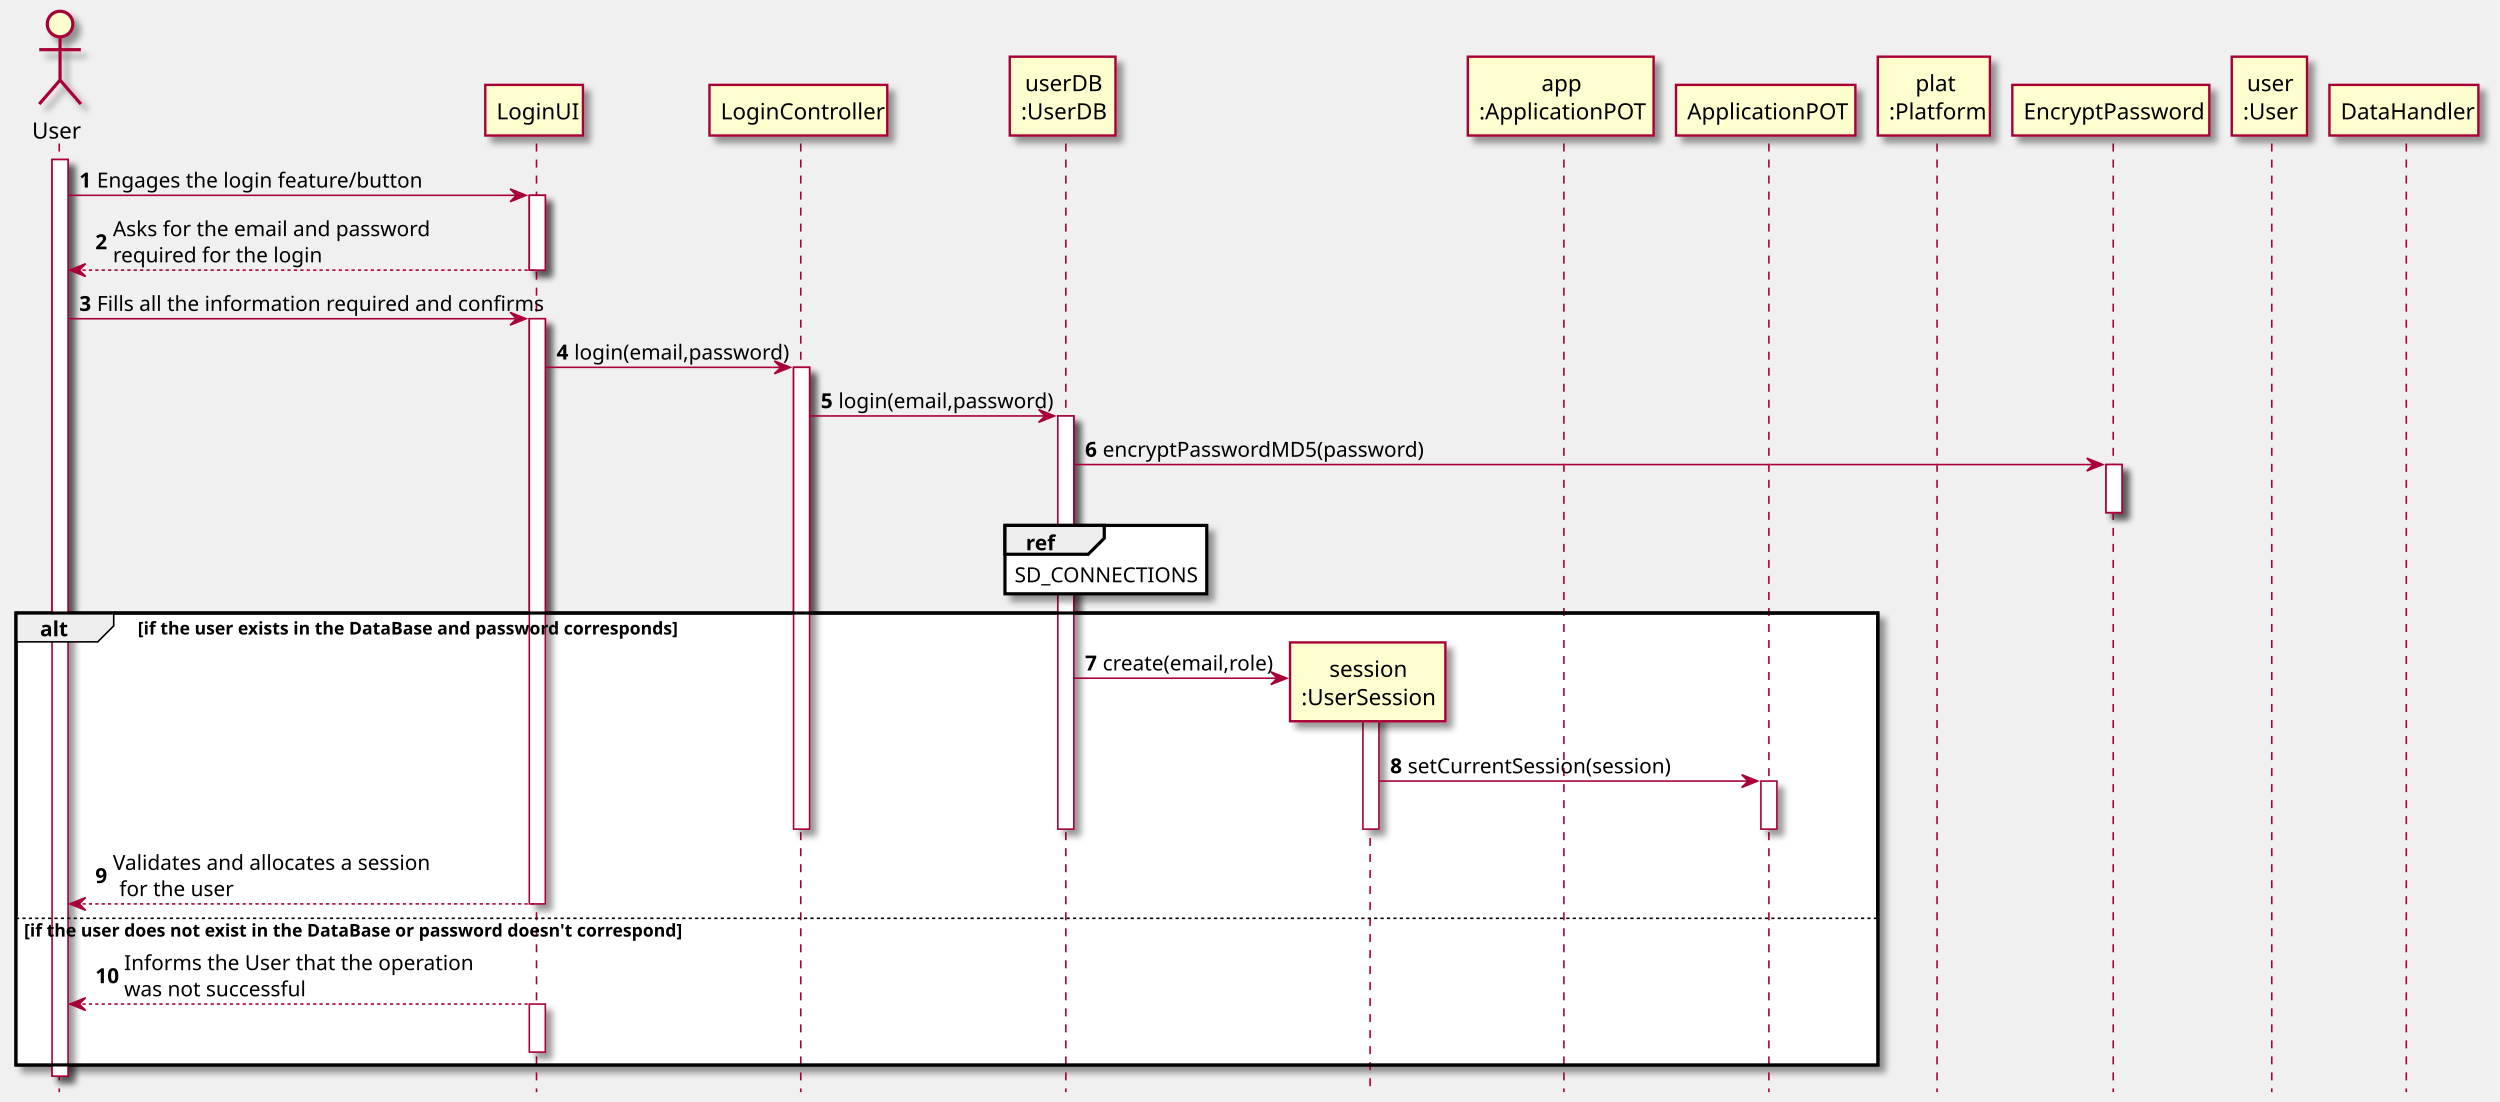
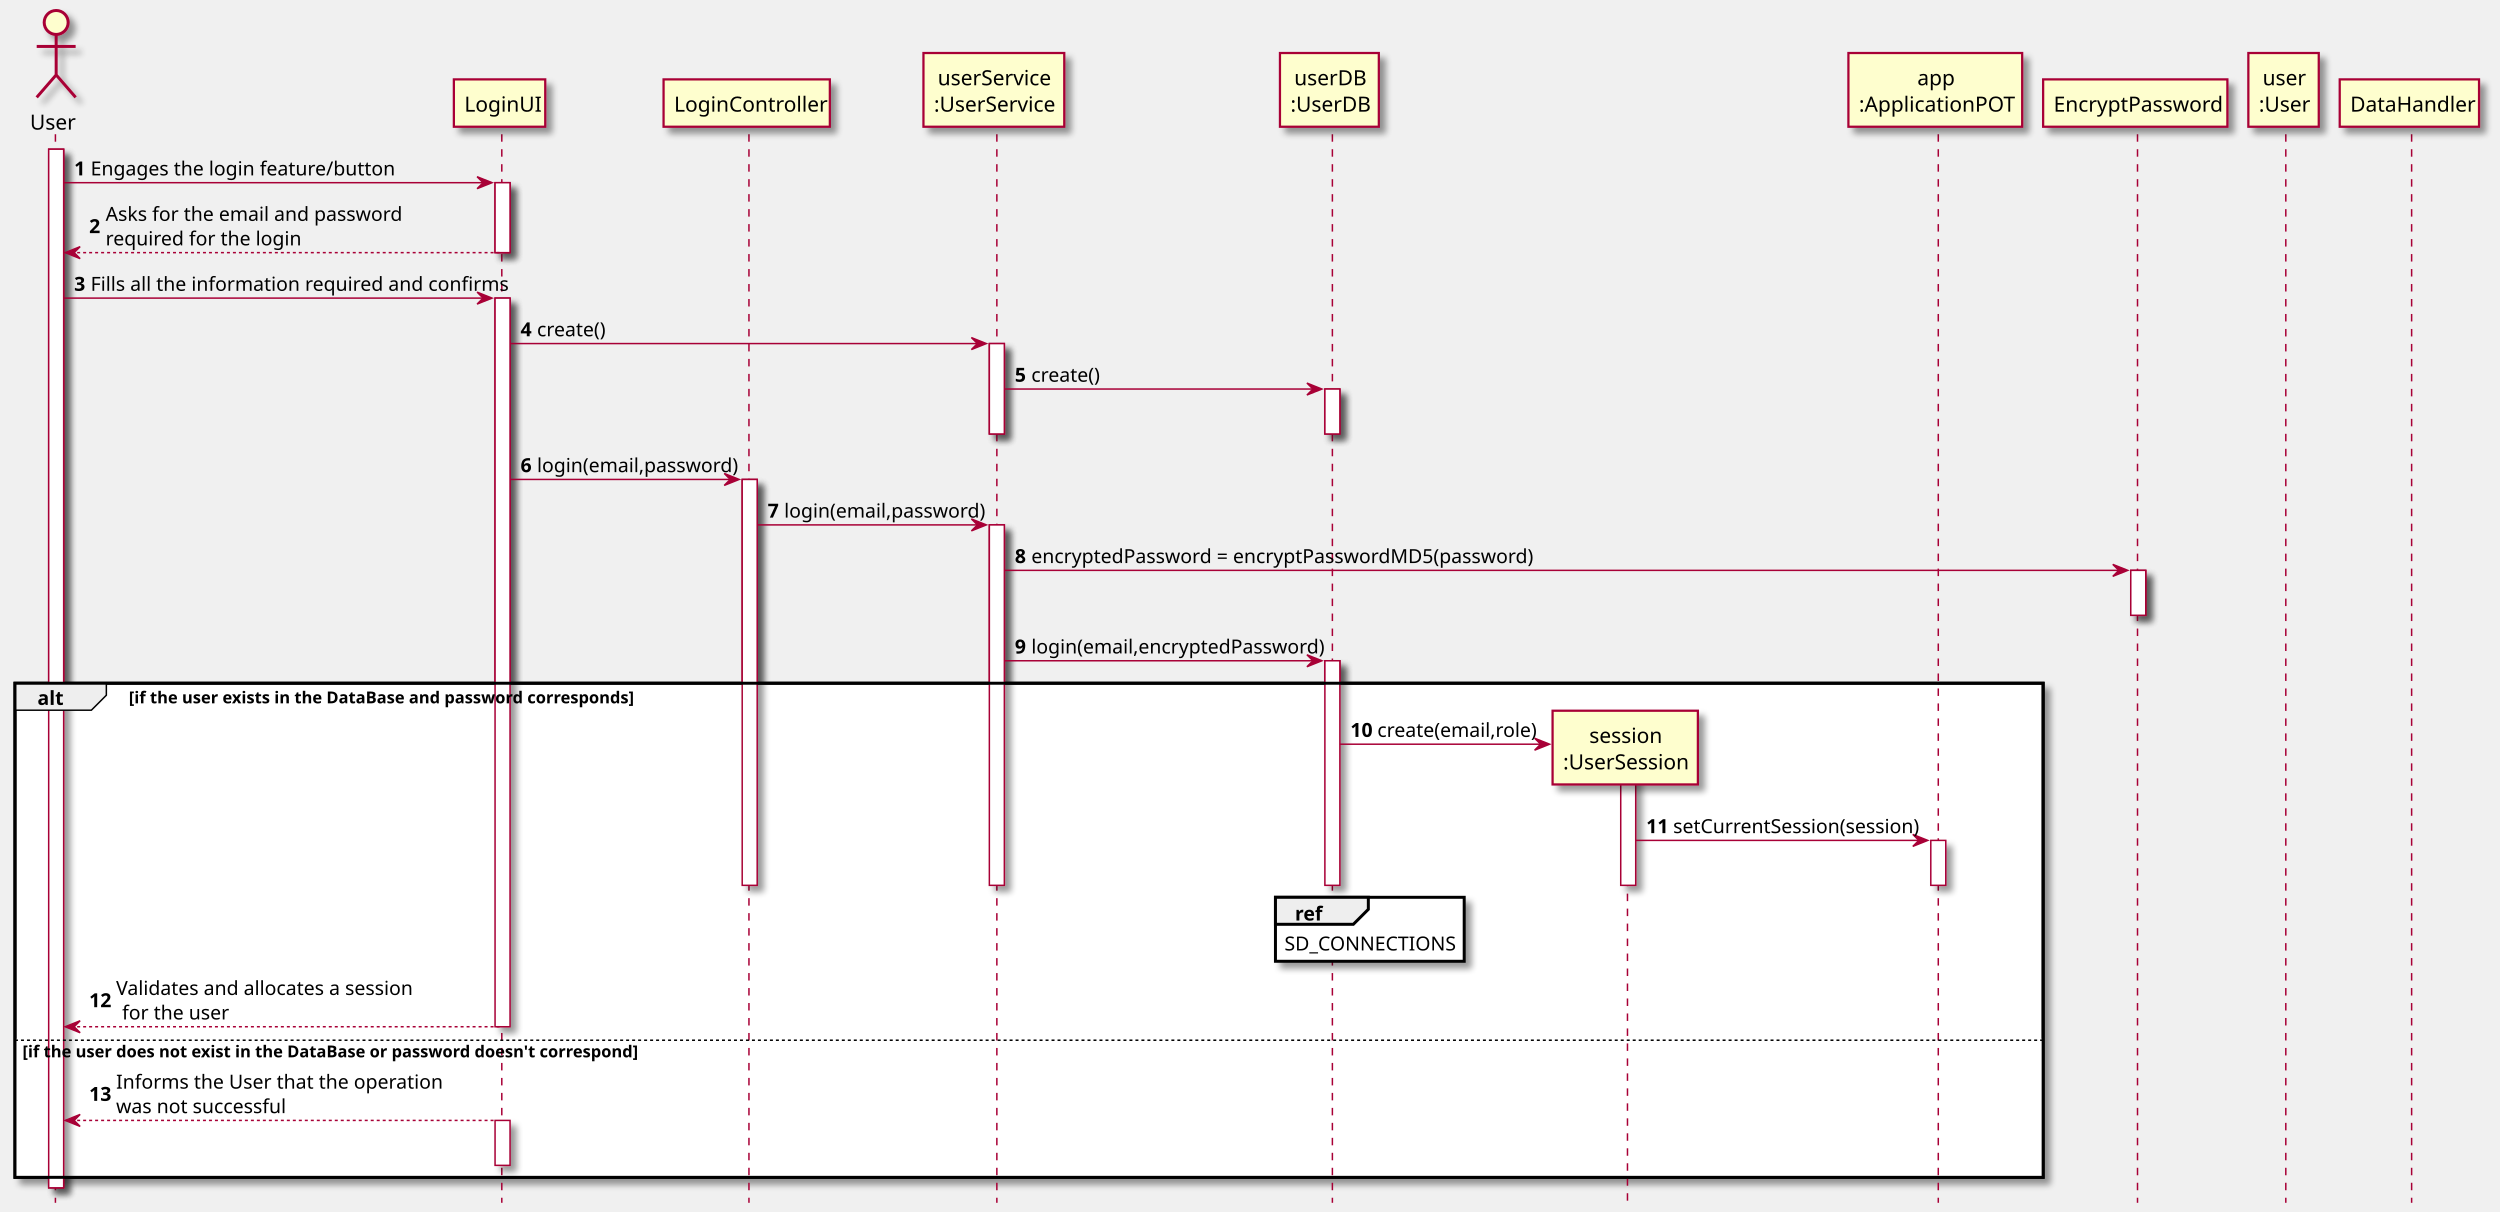
- <svg xmlns="http://www.w3.org/2000/svg" contentScriptType="application/ecmascript" contentStyleType="text/css" height="688px" preserveAspectRatio="none" style="width:1561px;height:688px;" version="1.1" viewBox="0 0 1561 688" width="1561px" zoomAndPan="magnify">
+ <svg xmlns="http://www.w3.org/2000/svg" contentScriptType="application/ecmascript" contentStyleType="text/css" height="809px" preserveAspectRatio="none" style="width:1669px;height:809px;" version="1.1" viewBox="0 0 1669 809" width="1669px" zoomAndPan="magnify">
  <defs>
-     <filter height="300%" id="fflnoxjruov87" width="300%" x="-1" y="-1">
+     <filter height="300%" id="fofkat9wcy8og" width="300%" x="-1" y="-1">
      <feGaussianBlur result="blurOut" stdDeviation="2.0" />
      <feColorMatrix in="blurOut" result="blurOut2" type="matrix" values="0 0 0 0 0 0 0 0 0 0 0 0 0 0 0 0 0 0 .4 0" />
      <feOffset dx="4.0" dy="4.0" in="blurOut2" result="blurOut3" />
      <feBlend in="SourceGraphic" in2="blurOut3" mode="normal" />
    </filter>
  </defs>
  <g>
-     <rect fill="#FFFFFF" filter="url(#fflnoxjruov87)" height="572.328" style="stroke:#A80036;stroke-width:1.0;" width="10" x="32.5" y="99.609" />
-     <rect fill="#FFFFFF" filter="url(#fflnoxjruov87)" height="46.703" style="stroke:#A80036;stroke-width:1.0;" width="10" x="330.5" y="121.961" />
-     <rect fill="#FFFFFF" filter="url(#fflnoxjruov87)" height="365.383" style="stroke:#A80036;stroke-width:1.0;" width="10" x="330.5" y="199.016" />
-     <rect fill="#FFFFFF" filter="url(#fflnoxjruov87)" height="30" style="stroke:#A80036;stroke-width:1.0;" width="10" x="330.5" y="626.938" />
-     <rect fill="#FFFFFF" filter="url(#fflnoxjruov87)" height="288.328" style="stroke:#A80036;stroke-width:1.0;" width="10" x="495.5" y="229.367" />
-     <rect fill="#FFFFFF" filter="url(#fflnoxjruov87)" height="257.977" style="stroke:#A80036;stroke-width:1.0;" width="10" x="660.5" y="259.719" />
-     <rect fill="#FFFFFF" filter="url(#fflnoxjruov87)" height="84.219" style="stroke:#A80036;stroke-width:1.0;" width="10" x="851" y="433.477" />
-     <rect fill="#FFFFFF" filter="url(#fflnoxjruov87)" height="30" style="stroke:#A80036;stroke-width:1.0;" width="10" x="1099.5" y="487.695" />
-     <rect fill="#FFFFFF" filter="url(#fflnoxjruov87)" height="30" style="stroke:#A80036;stroke-width:1.0;" width="10" x="1315" y="290.07" />
-     <rect fill="#FFFFFF" filter="url(#fflnoxjruov87)" height="282.164" style="stroke:#000000;stroke-width:2.0;" width="1162.5" x="10" y="382.773" />
-     <rect fill="#FFFFFF" height="92.539" style="stroke:none;stroke-width:1.0;" width="1162.5" x="10" y="572.398" />
-     <line style="stroke:#A80036;stroke-width:1.0;stroke-dasharray:5.0,5.0;" x1="37" x2="37" y1="89.609" y2="681.938" />
-     <line style="stroke:#A80036;stroke-width:1.0;stroke-dasharray:5.0,5.0;" x1="335" x2="335" y1="89.609" y2="681.938" />
-     <line style="stroke:#A80036;stroke-width:1.0;stroke-dasharray:5.0,5.0;" x1="500" x2="500" y1="89.609" y2="681.938" />
-     <line style="stroke:#A80036;stroke-width:1.0;stroke-dasharray:5.0,5.0;" x1="665.5" x2="665.5" y1="89.609" y2="681.938" />
-     <line style="stroke:#A80036;stroke-width:1.0;stroke-dasharray:5.0,5.0;" x1="855.5" x2="855.5" y1="443.234" y2="681.938" />
-     <line style="stroke:#A80036;stroke-width:1.0;stroke-dasharray:5.0,5.0;" x1="976.5" x2="976.5" y1="89.609" y2="681.938" />
-     <line style="stroke:#A80036;stroke-width:1.0;stroke-dasharray:5.0,5.0;" x1="1104.5" x2="1104.5" y1="89.609" y2="681.938" />
-     <line style="stroke:#A80036;stroke-width:1.0;stroke-dasharray:5.0,5.0;" x1="1209.5" x2="1209.5" y1="89.609" y2="681.938" />
-     <line style="stroke:#A80036;stroke-width:1.0;stroke-dasharray:5.0,5.0;" x1="1319.5" x2="1319.5" y1="89.609" y2="681.938" />
-     <line style="stroke:#A80036;stroke-width:1.0;stroke-dasharray:5.0,5.0;" x1="1418.5" x2="1418.5" y1="89.609" y2="681.938" />
-     <line style="stroke:#A80036;stroke-width:1.0;stroke-dasharray:5.0,5.0;" x1="1502.5" x2="1502.5" y1="89.609" y2="681.938" />
+     <rect fill="#FFFFFF" filter="url(#fofkat9wcy8og)" height="693.383" style="stroke:#A80036;stroke-width:1.0;" width="10" x="32.5" y="99.609" />
+     <rect fill="#FFFFFF" filter="url(#fofkat9wcy8og)" height="46.703" style="stroke:#A80036;stroke-width:1.0;" width="10" x="330.5" y="121.961" />
+     <rect fill="#FFFFFF" filter="url(#fofkat9wcy8og)" height="486.438" style="stroke:#A80036;stroke-width:1.0;" width="10" x="330.5" y="199.016" />
+     <rect fill="#FFFFFF" filter="url(#fofkat9wcy8og)" height="30" style="stroke:#A80036;stroke-width:1.0;" width="10" x="330.5" y="747.992" />
+     <rect fill="#FFFFFF" filter="url(#fofkat9wcy8og)" height="270.977" style="stroke:#A80036;stroke-width:1.0;" width="10" x="495.5" y="320.07" />
+     <rect fill="#FFFFFF" filter="url(#fofkat9wcy8og)" height="60.352" style="stroke:#A80036;stroke-width:1.0;" width="10" x="660.5" y="229.367" />
+     <rect fill="#FFFFFF" filter="url(#fofkat9wcy8og)" height="240.625" style="stroke:#A80036;stroke-width:1.0;" width="10" x="660.5" y="350.422" />
+     <rect fill="#FFFFFF" filter="url(#fofkat9wcy8og)" height="30" style="stroke:#A80036;stroke-width:1.0;" width="10" x="884.5" y="259.719" />
+     <rect fill="#FFFFFF" filter="url(#fofkat9wcy8og)" height="149.922" style="stroke:#A80036;stroke-width:1.0;" width="10" x="884.5" y="441.125" />
+     <rect fill="#FFFFFF" filter="url(#fofkat9wcy8og)" height="84.219" style="stroke:#A80036;stroke-width:1.0;" width="10" x="1082" y="506.828" />
+     <rect fill="#FFFFFF" filter="url(#fofkat9wcy8og)" height="30" style="stroke:#A80036;stroke-width:1.0;" width="10" x="1289" y="561.047" />
+     <rect fill="#FFFFFF" filter="url(#fofkat9wcy8og)" height="30" style="stroke:#A80036;stroke-width:1.0;" width="10" x="1422.5" y="380.773" />
+     <rect fill="#FFFFFF" filter="url(#fofkat9wcy8og)" height="329.867" style="stroke:#000000;stroke-width:2.0;" width="1354" x="10" y="456.125" />
+     <rect fill="#FFFFFF" height="92.539" style="stroke:none;stroke-width:1.0;" width="1354" x="10" y="693.453" />
+     <line style="stroke:#A80036;stroke-width:1.0;stroke-dasharray:5.0,5.0;" x1="37" x2="37" y1="89.609" y2="802.992" />
+     <line style="stroke:#A80036;stroke-width:1.0;stroke-dasharray:5.0,5.0;" x1="335" x2="335" y1="89.609" y2="802.992" />
+     <line style="stroke:#A80036;stroke-width:1.0;stroke-dasharray:5.0,5.0;" x1="500" x2="500" y1="89.609" y2="802.992" />
+     <line style="stroke:#A80036;stroke-width:1.0;stroke-dasharray:5.0,5.0;" x1="665.5" x2="665.5" y1="89.609" y2="802.992" />
+     <line style="stroke:#A80036;stroke-width:1.0;stroke-dasharray:5.0,5.0;" x1="889.5" x2="889.5" y1="89.609" y2="802.992" />
+     <line style="stroke:#A80036;stroke-width:1.0;stroke-dasharray:5.0,5.0;" x1="1086.5" x2="1086.5" y1="516.586" y2="802.992" />
+     <line style="stroke:#A80036;stroke-width:1.0;stroke-dasharray:5.0,5.0;" x1="1294" x2="1294" y1="89.609" y2="802.992" />
+     <line style="stroke:#A80036;stroke-width:1.0;stroke-dasharray:5.0,5.0;" x1="1427" x2="1427" y1="89.609" y2="802.992" />
+     <line style="stroke:#A80036;stroke-width:1.0;stroke-dasharray:5.0,5.0;" x1="1526" x2="1526" y1="89.609" y2="802.992" />
+     <line style="stroke:#A80036;stroke-width:1.0;stroke-dasharray:5.0,5.0;" x1="1610" x2="1610" y1="89.609" y2="802.992" />
    <text fill="#000000" font-family="sans-serif" font-size="14" lengthAdjust="spacingAndGlyphs" textLength="29" x="20" y="86.533">User</text>
-     <ellipse cx="37.5" cy="15" fill="#FEFECE" filter="url(#fflnoxjruov87)" rx="8" ry="8" style="stroke:#A80036;stroke-width:2.0;" />
-     <path d="M37.5,23 L37.5,50 M24.5,31 L50.5,31 M37.5,50 L24.5,65 M37.5,50 L50.5,65 " fill="none" filter="url(#fflnoxjruov87)" style="stroke:#A80036;stroke-width:2.0;" />
-     <rect fill="#FEFECE" filter="url(#fflnoxjruov87)" height="31.609" style="stroke:#A80036;stroke-width:1.5;" width="61" x="303" y="53" />
+     <ellipse cx="37.5" cy="15" fill="#FEFECE" filter="url(#fofkat9wcy8og)" rx="8" ry="8" style="stroke:#A80036;stroke-width:2.0;" />
+     <path d="M37.5,23 L37.5,50 M24.5,31 L50.5,31 M37.5,50 L24.5,65 M37.5,50 L50.5,65 " fill="none" filter="url(#fofkat9wcy8og)" style="stroke:#A80036;stroke-width:2.0;" />
+     <rect fill="#FEFECE" filter="url(#fofkat9wcy8og)" height="31.609" style="stroke:#A80036;stroke-width:1.5;" width="61" x="303" y="53" />
    <text fill="#000000" font-family="sans-serif" font-size="14" lengthAdjust="spacingAndGlyphs" textLength="47" x="310" y="74.533">LoginUI</text>
-     <rect fill="#FEFECE" filter="url(#fflnoxjruov87)" height="31.609" style="stroke:#A80036;stroke-width:1.5;" width="111" x="443" y="53" />
+     <rect fill="#FEFECE" filter="url(#fofkat9wcy8og)" height="31.609" style="stroke:#A80036;stroke-width:1.5;" width="111" x="443" y="53" />
    <text fill="#000000" font-family="sans-serif" font-size="14" lengthAdjust="spacingAndGlyphs" textLength="97" x="450" y="74.533">LoginController</text>
-     <rect fill="#FEFECE" filter="url(#fflnoxjruov87)" height="49.219" style="stroke:#A80036;stroke-width:1.5;" width="66" x="630.5" y="35.391" />
-     <text fill="#000000" font-family="sans-serif" font-size="14" lengthAdjust="spacingAndGlyphs" textLength="47" x="640" y="56.924">userDB</text>
-     <text fill="#000000" font-family="sans-serif" font-size="14" lengthAdjust="spacingAndGlyphs" textLength="52" x="637.5" y="74.533">:UserDB</text>
-     <rect fill="#FEFECE" filter="url(#fflnoxjruov87)" height="49.219" style="stroke:#A80036;stroke-width:1.5;" width="116" x="916.5" y="35.391" />
-     <text fill="#000000" font-family="sans-serif" font-size="14" lengthAdjust="spacingAndGlyphs" textLength="24" x="962.5" y="56.924">app</text>
-     <text fill="#000000" font-family="sans-serif" font-size="14" lengthAdjust="spacingAndGlyphs" textLength="102" x="923.5" y="74.533">:ApplicationPOT</text>
-     <rect fill="#FEFECE" filter="url(#fflnoxjruov87)" height="31.609" style="stroke:#A80036;stroke-width:1.5;" width="112" x="1046.5" y="53" />
-     <text fill="#000000" font-family="sans-serif" font-size="14" lengthAdjust="spacingAndGlyphs" textLength="98" x="1053.5" y="74.533">ApplicationPOT</text>
-     <rect fill="#FEFECE" filter="url(#fflnoxjruov87)" height="49.219" style="stroke:#A80036;stroke-width:1.5;" width="70" x="1172.5" y="35.391" />
-     <text fill="#000000" font-family="sans-serif" font-size="14" lengthAdjust="spacingAndGlyphs" textLength="23" x="1196" y="56.924">plat</text>
-     <text fill="#000000" font-family="sans-serif" font-size="14" lengthAdjust="spacingAndGlyphs" textLength="56" x="1179.5" y="74.533">:Platform</text>
-     <rect fill="#FEFECE" filter="url(#fflnoxjruov87)" height="31.609" style="stroke:#A80036;stroke-width:1.5;" width="123" x="1256.5" y="53" />
-     <text fill="#000000" font-family="sans-serif" font-size="14" lengthAdjust="spacingAndGlyphs" textLength="109" x="1263.5" y="74.533">EncryptPassword</text>
-     <rect fill="#FEFECE" filter="url(#fflnoxjruov87)" height="49.219" style="stroke:#A80036;stroke-width:1.5;" width="47" x="1393.5" y="35.391" />
-     <text fill="#000000" font-family="sans-serif" font-size="14" lengthAdjust="spacingAndGlyphs" textLength="28" x="1403" y="56.924">user</text>
-     <text fill="#000000" font-family="sans-serif" font-size="14" lengthAdjust="spacingAndGlyphs" textLength="33" x="1400.5" y="74.533">:User</text>
-     <rect fill="#FEFECE" filter="url(#fflnoxjruov87)" height="31.609" style="stroke:#A80036;stroke-width:1.5;" width="93" x="1454.5" y="53" />
-     <text fill="#000000" font-family="sans-serif" font-size="14" lengthAdjust="spacingAndGlyphs" textLength="79" x="1461.5" y="74.533">DataHandler</text>
-     <rect fill="#FFFFFF" filter="url(#fflnoxjruov87)" height="572.328" style="stroke:#A80036;stroke-width:1.0;" width="10" x="32.5" y="99.609" />
-     <rect fill="#FFFFFF" filter="url(#fflnoxjruov87)" height="46.703" style="stroke:#A80036;stroke-width:1.0;" width="10" x="330.5" y="121.961" />
-     <rect fill="#FFFFFF" filter="url(#fflnoxjruov87)" height="365.383" style="stroke:#A80036;stroke-width:1.0;" width="10" x="330.5" y="199.016" />
-     <rect fill="#FFFFFF" filter="url(#fflnoxjruov87)" height="30" style="stroke:#A80036;stroke-width:1.0;" width="10" x="330.5" y="626.938" />
-     <rect fill="#FFFFFF" filter="url(#fflnoxjruov87)" height="288.328" style="stroke:#A80036;stroke-width:1.0;" width="10" x="495.5" y="229.367" />
-     <rect fill="#FFFFFF" filter="url(#fflnoxjruov87)" height="257.977" style="stroke:#A80036;stroke-width:1.0;" width="10" x="660.5" y="259.719" />
-     <rect fill="#FFFFFF" filter="url(#fflnoxjruov87)" height="84.219" style="stroke:#A80036;stroke-width:1.0;" width="10" x="851" y="433.477" />
-     <rect fill="#FFFFFF" filter="url(#fflnoxjruov87)" height="30" style="stroke:#A80036;stroke-width:1.0;" width="10" x="1099.5" y="487.695" />
-     <rect fill="#FFFFFF" filter="url(#fflnoxjruov87)" height="30" style="stroke:#A80036;stroke-width:1.0;" width="10" x="1315" y="290.07" />
+     <rect fill="#FEFECE" filter="url(#fofkat9wcy8og)" height="49.219" style="stroke:#A80036;stroke-width:1.5;" width="94" x="616.5" y="35.391" />
+     <text fill="#000000" font-family="sans-serif" font-size="14" lengthAdjust="spacingAndGlyphs" textLength="75" x="626" y="56.924">userService</text>
+     <text fill="#000000" font-family="sans-serif" font-size="14" lengthAdjust="spacingAndGlyphs" textLength="80" x="623.5" y="74.533">:UserService</text>
+     <rect fill="#FEFECE" filter="url(#fofkat9wcy8og)" height="49.219" style="stroke:#A80036;stroke-width:1.5;" width="66" x="854.5" y="35.391" />
+     <text fill="#000000" font-family="sans-serif" font-size="14" lengthAdjust="spacingAndGlyphs" textLength="47" x="864" y="56.924">userDB</text>
+     <text fill="#000000" font-family="sans-serif" font-size="14" lengthAdjust="spacingAndGlyphs" textLength="52" x="861.5" y="74.533">:UserDB</text>
+     <rect fill="#FEFECE" filter="url(#fofkat9wcy8og)" height="49.219" style="stroke:#A80036;stroke-width:1.5;" width="116" x="1234" y="35.391" />
+     <text fill="#000000" font-family="sans-serif" font-size="14" lengthAdjust="spacingAndGlyphs" textLength="24" x="1280" y="56.924">app</text>
+     <text fill="#000000" font-family="sans-serif" font-size="14" lengthAdjust="spacingAndGlyphs" textLength="102" x="1241" y="74.533">:ApplicationPOT</text>
+     <rect fill="#FEFECE" filter="url(#fofkat9wcy8og)" height="31.609" style="stroke:#A80036;stroke-width:1.5;" width="123" x="1364" y="53" />
+     <text fill="#000000" font-family="sans-serif" font-size="14" lengthAdjust="spacingAndGlyphs" textLength="109" x="1371" y="74.533">EncryptPassword</text>
+     <rect fill="#FEFECE" filter="url(#fofkat9wcy8og)" height="49.219" style="stroke:#A80036;stroke-width:1.5;" width="47" x="1501" y="35.391" />
+     <text fill="#000000" font-family="sans-serif" font-size="14" lengthAdjust="spacingAndGlyphs" textLength="28" x="1510.5" y="56.924">user</text>
+     <text fill="#000000" font-family="sans-serif" font-size="14" lengthAdjust="spacingAndGlyphs" textLength="33" x="1508" y="74.533">:User</text>
+     <rect fill="#FEFECE" filter="url(#fofkat9wcy8og)" height="31.609" style="stroke:#A80036;stroke-width:1.5;" width="93" x="1562" y="53" />
+     <text fill="#000000" font-family="sans-serif" font-size="14" lengthAdjust="spacingAndGlyphs" textLength="79" x="1569" y="74.533">DataHandler</text>
+     <rect fill="#FFFFFF" filter="url(#fofkat9wcy8og)" height="693.383" style="stroke:#A80036;stroke-width:1.0;" width="10" x="32.5" y="99.609" />
+     <rect fill="#FFFFFF" filter="url(#fofkat9wcy8og)" height="46.703" style="stroke:#A80036;stroke-width:1.0;" width="10" x="330.5" y="121.961" />
+     <rect fill="#FFFFFF" filter="url(#fofkat9wcy8og)" height="486.438" style="stroke:#A80036;stroke-width:1.0;" width="10" x="330.5" y="199.016" />
+     <rect fill="#FFFFFF" filter="url(#fofkat9wcy8og)" height="30" style="stroke:#A80036;stroke-width:1.0;" width="10" x="330.5" y="747.992" />
+     <rect fill="#FFFFFF" filter="url(#fofkat9wcy8og)" height="270.977" style="stroke:#A80036;stroke-width:1.0;" width="10" x="495.5" y="320.07" />
+     <rect fill="#FFFFFF" filter="url(#fofkat9wcy8og)" height="60.352" style="stroke:#A80036;stroke-width:1.0;" width="10" x="660.5" y="229.367" />
+     <rect fill="#FFFFFF" filter="url(#fofkat9wcy8og)" height="240.625" style="stroke:#A80036;stroke-width:1.0;" width="10" x="660.5" y="350.422" />
+     <rect fill="#FFFFFF" filter="url(#fofkat9wcy8og)" height="30" style="stroke:#A80036;stroke-width:1.0;" width="10" x="884.5" y="259.719" />
+     <rect fill="#FFFFFF" filter="url(#fofkat9wcy8og)" height="149.922" style="stroke:#A80036;stroke-width:1.0;" width="10" x="884.5" y="441.125" />
+     <rect fill="#FFFFFF" filter="url(#fofkat9wcy8og)" height="84.219" style="stroke:#A80036;stroke-width:1.0;" width="10" x="1082" y="506.828" />
+     <rect fill="#FFFFFF" filter="url(#fofkat9wcy8og)" height="30" style="stroke:#A80036;stroke-width:1.0;" width="10" x="1289" y="561.047" />
+     <rect fill="#FFFFFF" filter="url(#fofkat9wcy8og)" height="30" style="stroke:#A80036;stroke-width:1.0;" width="10" x="1422.5" y="380.773" />
    <polygon fill="#A80036" points="318.5,117.961,328.5,121.961,318.5,125.961,322.5,121.961" style="stroke:#A80036;stroke-width:1.0;" />
    <line style="stroke:#A80036;stroke-width:1.0;" x1="42.5" x2="324.5" y1="121.961" y2="121.961" />
    <text fill="#000000" font-family="sans-serif" font-size="13" font-weight="bold" lengthAdjust="spacingAndGlyphs" textLength="7" x="49.5" y="117.105">1</text>
    <text fill="#000000" font-family="sans-serif" font-size="13" lengthAdjust="spacingAndGlyphs" textLength="187" x="60.5" y="117.105">Engages the login feature/button</text>
    <polygon fill="#A80036" points="53.5,164.664,43.5,168.664,53.5,172.664,49.5,168.664" style="stroke:#A80036;stroke-width:1.0;" />
    <line style="stroke:#A80036;stroke-width:1.0;stroke-dasharray:2.0,2.0;" x1="47.5" x2="334.5" y1="168.664" y2="168.664" />
    <text fill="#000000" font-family="sans-serif" font-size="13" font-weight="bold" lengthAdjust="spacingAndGlyphs" textLength="7" x="59.5" y="155.632">2</text>
    <text fill="#000000" font-family="sans-serif" font-size="13" lengthAdjust="spacingAndGlyphs" textLength="189" x="70.5" y="147.456">Asks for the email and password</text>
    <text fill="#000000" font-family="sans-serif" font-size="13" lengthAdjust="spacingAndGlyphs" textLength="117" x="70.5" y="163.808">required for the login</text>
    <polygon fill="#A80036" points="318.5,195.016,328.5,199.016,318.5,203.016,322.5,199.016" style="stroke:#A80036;stroke-width:1.0;" />
    <line style="stroke:#A80036;stroke-width:1.0;" x1="42.5" x2="324.5" y1="199.016" y2="199.016" />
    <text fill="#000000" font-family="sans-serif" font-size="13" font-weight="bold" lengthAdjust="spacingAndGlyphs" textLength="7" x="49.5" y="194.159">3</text>
    <text fill="#000000" font-family="sans-serif" font-size="13" lengthAdjust="spacingAndGlyphs" textLength="258" x="60.5" y="194.159">Fills all the information required and confirms</text>
-     <polygon fill="#A80036" points="483.5,225.367,493.5,229.367,483.5,233.367,487.5,229.367" style="stroke:#A80036;stroke-width:1.0;" />
-     <line style="stroke:#A80036;stroke-width:1.0;" x1="340.5" x2="489.5" y1="229.367" y2="229.367" />
+     <polygon fill="#A80036" points="648.5,225.367,658.5,229.367,648.5,233.367,652.5,229.367" style="stroke:#A80036;stroke-width:1.0;" />
+     <line style="stroke:#A80036;stroke-width:1.0;" x1="340.5" x2="654.5" y1="229.367" y2="229.367" />
    <text fill="#000000" font-family="sans-serif" font-size="13" font-weight="bold" lengthAdjust="spacingAndGlyphs" textLength="7" x="347.5" y="224.511">4</text>
-     <text fill="#000000" font-family="sans-serif" font-size="13" lengthAdjust="spacingAndGlyphs" textLength="125" x="358.5" y="224.511">login(email,password)</text>
-     <polygon fill="#A80036" points="648.5,255.719,658.5,259.719,648.5,263.719,652.5,259.719" style="stroke:#A80036;stroke-width:1.0;" />
-     <line style="stroke:#A80036;stroke-width:1.0;" x1="505.5" x2="654.5" y1="259.719" y2="259.719" />
-     <text fill="#000000" font-family="sans-serif" font-size="13" font-weight="bold" lengthAdjust="spacingAndGlyphs" textLength="7" x="512.5" y="254.862">5</text>
-     <text fill="#000000" font-family="sans-serif" font-size="13" lengthAdjust="spacingAndGlyphs" textLength="125" x="523.5" y="254.862">login(email,password)</text>
-     <polygon fill="#A80036" points="1303,286.07,1313,290.07,1303,294.07,1307,290.07" style="stroke:#A80036;stroke-width:1.0;" />
-     <line style="stroke:#A80036;stroke-width:1.0;" x1="670.5" x2="1309" y1="290.07" y2="290.07" />
-     <text fill="#000000" font-family="sans-serif" font-size="13" font-weight="bold" lengthAdjust="spacingAndGlyphs" textLength="7" x="677.5" y="285.214">6</text>
-     <text fill="#000000" font-family="sans-serif" font-size="13" lengthAdjust="spacingAndGlyphs" textLength="190" x="688.5" y="285.214">encryptPasswordMD5(password)</text>
-     <rect fill="#FFFFFF" filter="url(#fflnoxjruov87)" height="42.703" style="stroke:#000000;stroke-width:2.0;" width="126" x="627.5" y="328.07" />
-     <polygon fill="#EEEEEE" points="627.5,328.07,689.5,328.07,689.5,336.07,679.5,346.07,627.5,346.07,627.5,328.07" style="stroke:#000000;stroke-width:2.0;" />
-     <text fill="#000000" font-family="sans-serif" font-size="13" font-weight="bold" lengthAdjust="spacingAndGlyphs" textLength="17" x="640.5" y="343.565">ref</text>
-     <text fill="#000000" font-family="sans-serif" font-size="13" lengthAdjust="spacingAndGlyphs" textLength="118" x="633.5" y="363.565">SD_CONNECTIONS</text>
-     <path d="M10,382.773 L71,382.773 L71,390.773 L61,400.773 L10,400.773 L10,382.773 " fill="#EEEEEE" style="stroke:#000000;stroke-width:1.0;" />
-     <rect fill="none" height="282.164" style="stroke:#000000;stroke-width:2.0;" width="1162.5" x="10" y="382.773" />
-     <text fill="#000000" font-family="sans-serif" font-size="13" font-weight="bold" lengthAdjust="spacingAndGlyphs" textLength="16" x="25" y="397.269">alt</text>
-     <text fill="#000000" font-family="sans-serif" font-size="11" font-weight="bold" lengthAdjust="spacingAndGlyphs" textLength="346" x="86" y="396.192">[if the user exists in the DataBase and password corresponds]</text>
-     <polygon fill="#A80036" points="793.5,419.477,803.5,423.477,793.5,427.477,797.5,423.477" style="stroke:#A80036;stroke-width:1.0;" />
-     <line style="stroke:#A80036;stroke-width:1.0;" x1="670.5" x2="799.5" y1="423.477" y2="423.477" />
-     <text fill="#000000" font-family="sans-serif" font-size="13" font-weight="bold" lengthAdjust="spacingAndGlyphs" textLength="7" x="677.5" y="418.62">7</text>
-     <text fill="#000000" font-family="sans-serif" font-size="13" lengthAdjust="spacingAndGlyphs" textLength="100" x="688.5" y="418.62">create(email,role)</text>
-     <rect fill="#FEFECE" filter="url(#fflnoxjruov87)" height="49.219" style="stroke:#A80036;stroke-width:1.5;" width="97" x="805.5" y="401.125" />
-     <text fill="#000000" font-family="sans-serif" font-size="14" lengthAdjust="spacingAndGlyphs" textLength="48" x="830" y="422.658">session</text>
-     <text fill="#000000" font-family="sans-serif" font-size="14" lengthAdjust="spacingAndGlyphs" textLength="83" x="812.5" y="440.268">:UserSession</text>
-     <polygon fill="#A80036" points="1087.5,483.695,1097.5,487.695,1087.5,491.695,1091.5,487.695" style="stroke:#A80036;stroke-width:1.0;" />
-     <line style="stroke:#A80036;stroke-width:1.0;" x1="861" x2="1093.5" y1="487.695" y2="487.695" />
-     <text fill="#000000" font-family="sans-serif" font-size="13" font-weight="bold" lengthAdjust="spacingAndGlyphs" textLength="7" x="868" y="482.839">8</text>
-     <text fill="#000000" font-family="sans-serif" font-size="13" lengthAdjust="spacingAndGlyphs" textLength="160" x="879" y="482.839">setCurrentSession(session)</text>
-     <polygon fill="#A80036" points="53.5,560.398,43.5,564.398,53.5,568.398,49.5,564.398" style="stroke:#A80036;stroke-width:1.0;" />
-     <line style="stroke:#A80036;stroke-width:1.0;stroke-dasharray:2.0,2.0;" x1="47.5" x2="334.5" y1="564.398" y2="564.398" />
-     <text fill="#000000" font-family="sans-serif" font-size="13" font-weight="bold" lengthAdjust="spacingAndGlyphs" textLength="7" x="59.5" y="551.366">9</text>
-     <text fill="#000000" font-family="sans-serif" font-size="13" lengthAdjust="spacingAndGlyphs" textLength="195" x="70.5" y="543.19">Validates and allocates a session</text>
-     <text fill="#000000" font-family="sans-serif" font-size="13" lengthAdjust="spacingAndGlyphs" textLength="65" x="74.5" y="559.542">for the user</text>
-     <line style="stroke:#000000;stroke-width:1.0;stroke-dasharray:2.0,2.0;" x1="10" x2="1172.5" y1="573.398" y2="573.398" />
-     <text fill="#000000" font-family="sans-serif" font-size="11" font-weight="bold" lengthAdjust="spacingAndGlyphs" textLength="421" x="15" y="584.817">[if the user does not exist in the DataBase or password doesn't correspond]</text>
-     <polygon fill="#A80036" points="53.5,622.938,43.5,626.938,53.5,630.938,49.5,626.938" style="stroke:#A80036;stroke-width:1.0;" />
-     <line style="stroke:#A80036;stroke-width:1.0;stroke-dasharray:2.0,2.0;" x1="47.5" x2="329.5" y1="626.938" y2="626.938" />
-     <text fill="#000000" font-family="sans-serif" font-size="13" font-weight="bold" lengthAdjust="spacingAndGlyphs" textLength="14" x="59.5" y="613.905">10</text>
-     <text fill="#000000" font-family="sans-serif" font-size="13" lengthAdjust="spacingAndGlyphs" textLength="200" x="77.5" y="605.73">Informs the User that the operation</text>
-     <text fill="#000000" font-family="sans-serif" font-size="13" lengthAdjust="spacingAndGlyphs" textLength="111" x="77.5" y="622.081">was not successful</text>
+     <text fill="#000000" font-family="sans-serif" font-size="13" lengthAdjust="spacingAndGlyphs" textLength="44" x="358.5" y="224.511">create()</text>
+     <polygon fill="#A80036" points="872.5,255.719,882.5,259.719,872.5,263.719,876.5,259.719" style="stroke:#A80036;stroke-width:1.0;" />
+     <line style="stroke:#A80036;stroke-width:1.0;" x1="670.5" x2="878.5" y1="259.719" y2="259.719" />
+     <text fill="#000000" font-family="sans-serif" font-size="13" font-weight="bold" lengthAdjust="spacingAndGlyphs" textLength="7" x="677.5" y="254.862">5</text>
+     <text fill="#000000" font-family="sans-serif" font-size="13" lengthAdjust="spacingAndGlyphs" textLength="44" x="688.5" y="254.862">create()</text>
+     <polygon fill="#A80036" points="483.5,316.07,493.5,320.07,483.5,324.07,487.5,320.07" style="stroke:#A80036;stroke-width:1.0;" />
+     <line style="stroke:#A80036;stroke-width:1.0;" x1="340.5" x2="489.5" y1="320.07" y2="320.07" />
+     <text fill="#000000" font-family="sans-serif" font-size="13" font-weight="bold" lengthAdjust="spacingAndGlyphs" textLength="7" x="347.5" y="315.214">6</text>
+     <text fill="#000000" font-family="sans-serif" font-size="13" lengthAdjust="spacingAndGlyphs" textLength="125" x="358.5" y="315.214">login(email,password)</text>
+     <polygon fill="#A80036" points="648.5,346.422,658.5,350.422,648.5,354.422,652.5,350.422" style="stroke:#A80036;stroke-width:1.0;" />
+     <line style="stroke:#A80036;stroke-width:1.0;" x1="505.5" x2="654.5" y1="350.422" y2="350.422" />
+     <text fill="#000000" font-family="sans-serif" font-size="13" font-weight="bold" lengthAdjust="spacingAndGlyphs" textLength="7" x="512.5" y="345.565">7</text>
+     <text fill="#000000" font-family="sans-serif" font-size="13" lengthAdjust="spacingAndGlyphs" textLength="125" x="523.5" y="345.565">login(email,password)</text>
+     <polygon fill="#A80036" points="1410.5,376.773,1420.5,380.773,1410.5,384.773,1414.5,380.773" style="stroke:#A80036;stroke-width:1.0;" />
+     <line style="stroke:#A80036;stroke-width:1.0;" x1="670.5" x2="1416.5" y1="380.773" y2="380.773" />
+     <text fill="#000000" font-family="sans-serif" font-size="13" font-weight="bold" lengthAdjust="spacingAndGlyphs" textLength="7" x="677.5" y="375.917">8</text>
+     <text fill="#000000" font-family="sans-serif" font-size="13" lengthAdjust="spacingAndGlyphs" textLength="320" x="688.5" y="375.917">encryptedPassword = encryptPasswordMD5(password)</text>
+     <polygon fill="#A80036" points="872.5,437.125,882.5,441.125,872.5,445.125,876.5,441.125" style="stroke:#A80036;stroke-width:1.0;" />
+     <line style="stroke:#A80036;stroke-width:1.0;" x1="670.5" x2="878.5" y1="441.125" y2="441.125" />
+     <text fill="#000000" font-family="sans-serif" font-size="13" font-weight="bold" lengthAdjust="spacingAndGlyphs" textLength="7" x="677.5" y="436.269">9</text>
+     <text fill="#000000" font-family="sans-serif" font-size="13" lengthAdjust="spacingAndGlyphs" textLength="184" x="688.5" y="436.269">login(email,encryptedPassword)</text>
+     <path d="M10,456.125 L71,456.125 L71,464.125 L61,474.125 L10,474.125 L10,456.125 " fill="#EEEEEE" style="stroke:#000000;stroke-width:1.0;" />
+     <rect fill="none" height="329.867" style="stroke:#000000;stroke-width:2.0;" width="1354" x="10" y="456.125" />
+     <text fill="#000000" font-family="sans-serif" font-size="13" font-weight="bold" lengthAdjust="spacingAndGlyphs" textLength="16" x="25" y="470.62">alt</text>
+     <text fill="#000000" font-family="sans-serif" font-size="11" font-weight="bold" lengthAdjust="spacingAndGlyphs" textLength="346" x="86" y="469.544">[if the user exists in the DataBase and password corresponds]</text>
+     <polygon fill="#A80036" points="1024.5,492.828,1034.5,496.828,1024.5,500.828,1028.5,496.828" style="stroke:#A80036;stroke-width:1.0;" />
+     <line style="stroke:#A80036;stroke-width:1.0;" x1="894.5" x2="1030.5" y1="496.828" y2="496.828" />
+     <text fill="#000000" font-family="sans-serif" font-size="13" font-weight="bold" lengthAdjust="spacingAndGlyphs" textLength="14" x="901.5" y="491.972">10</text>
+     <text fill="#000000" font-family="sans-serif" font-size="13" lengthAdjust="spacingAndGlyphs" textLength="100" x="919.5" y="491.972">create(email,role)</text>
+     <rect fill="#FEFECE" filter="url(#fofkat9wcy8og)" height="49.219" style="stroke:#A80036;stroke-width:1.5;" width="97" x="1036.5" y="474.477" />
+     <text fill="#000000" font-family="sans-serif" font-size="14" lengthAdjust="spacingAndGlyphs" textLength="48" x="1061" y="496.01">session</text>
+     <text fill="#000000" font-family="sans-serif" font-size="14" lengthAdjust="spacingAndGlyphs" textLength="83" x="1043.5" y="513.619">:UserSession</text>
+     <polygon fill="#A80036" points="1277,557.047,1287,561.047,1277,565.047,1281,561.047" style="stroke:#A80036;stroke-width:1.0;" />
+     <line style="stroke:#A80036;stroke-width:1.0;" x1="1092" x2="1283" y1="561.047" y2="561.047" />
+     <text fill="#000000" font-family="sans-serif" font-size="13" font-weight="bold" lengthAdjust="spacingAndGlyphs" textLength="14" x="1099" y="556.19">11</text>
+     <text fill="#000000" font-family="sans-serif" font-size="13" lengthAdjust="spacingAndGlyphs" textLength="160" x="1117" y="556.19">setCurrentSession(session)</text>
+     <rect fill="#FFFFFF" filter="url(#fofkat9wcy8og)" height="42.703" style="stroke:#000000;stroke-width:2.0;" width="126" x="851.5" y="599.047" />
+     <polygon fill="#EEEEEE" points="851.5,599.047,913.5,599.047,913.5,607.047,903.5,617.047,851.5,617.047,851.5,599.047" style="stroke:#000000;stroke-width:2.0;" />
+     <text fill="#000000" font-family="sans-serif" font-size="13" font-weight="bold" lengthAdjust="spacingAndGlyphs" textLength="17" x="864.5" y="614.542">ref</text>
+     <text fill="#000000" font-family="sans-serif" font-size="13" lengthAdjust="spacingAndGlyphs" textLength="118" x="857.5" y="634.542">SD_CONNECTIONS</text>
+     <polygon fill="#A80036" points="53.5,681.453,43.5,685.453,53.5,689.453,49.5,685.453" style="stroke:#A80036;stroke-width:1.0;" />
+     <line style="stroke:#A80036;stroke-width:1.0;stroke-dasharray:2.0,2.0;" x1="47.5" x2="334.5" y1="685.453" y2="685.453" />
+     <text fill="#000000" font-family="sans-serif" font-size="13" font-weight="bold" lengthAdjust="spacingAndGlyphs" textLength="14" x="59.5" y="672.421">12</text>
+     <text fill="#000000" font-family="sans-serif" font-size="13" lengthAdjust="spacingAndGlyphs" textLength="195" x="77.5" y="664.245">Validates and allocates a session</text>
+     <text fill="#000000" font-family="sans-serif" font-size="13" lengthAdjust="spacingAndGlyphs" textLength="65" x="81.5" y="680.597">for the user</text>
+     <line style="stroke:#000000;stroke-width:1.0;stroke-dasharray:2.0,2.0;" x1="10" x2="1364" y1="694.453" y2="694.453" />
+     <text fill="#000000" font-family="sans-serif" font-size="11" font-weight="bold" lengthAdjust="spacingAndGlyphs" textLength="421" x="15" y="705.872">[if the user does not exist in the DataBase or password doesn't correspond]</text>
+     <polygon fill="#A80036" points="53.5,743.992,43.5,747.992,53.5,751.992,49.5,747.992" style="stroke:#A80036;stroke-width:1.0;" />
+     <line style="stroke:#A80036;stroke-width:1.0;stroke-dasharray:2.0,2.0;" x1="47.5" x2="329.5" y1="747.992" y2="747.992" />
+     <text fill="#000000" font-family="sans-serif" font-size="13" font-weight="bold" lengthAdjust="spacingAndGlyphs" textLength="14" x="59.5" y="734.96">13</text>
+     <text fill="#000000" font-family="sans-serif" font-size="13" lengthAdjust="spacingAndGlyphs" textLength="200" x="77.5" y="726.784">Informs the User that the operation</text>
+     <text fill="#000000" font-family="sans-serif" font-size="13" lengthAdjust="spacingAndGlyphs" textLength="111" x="77.5" y="743.136">was not successful</text>
  </g>
</svg>
